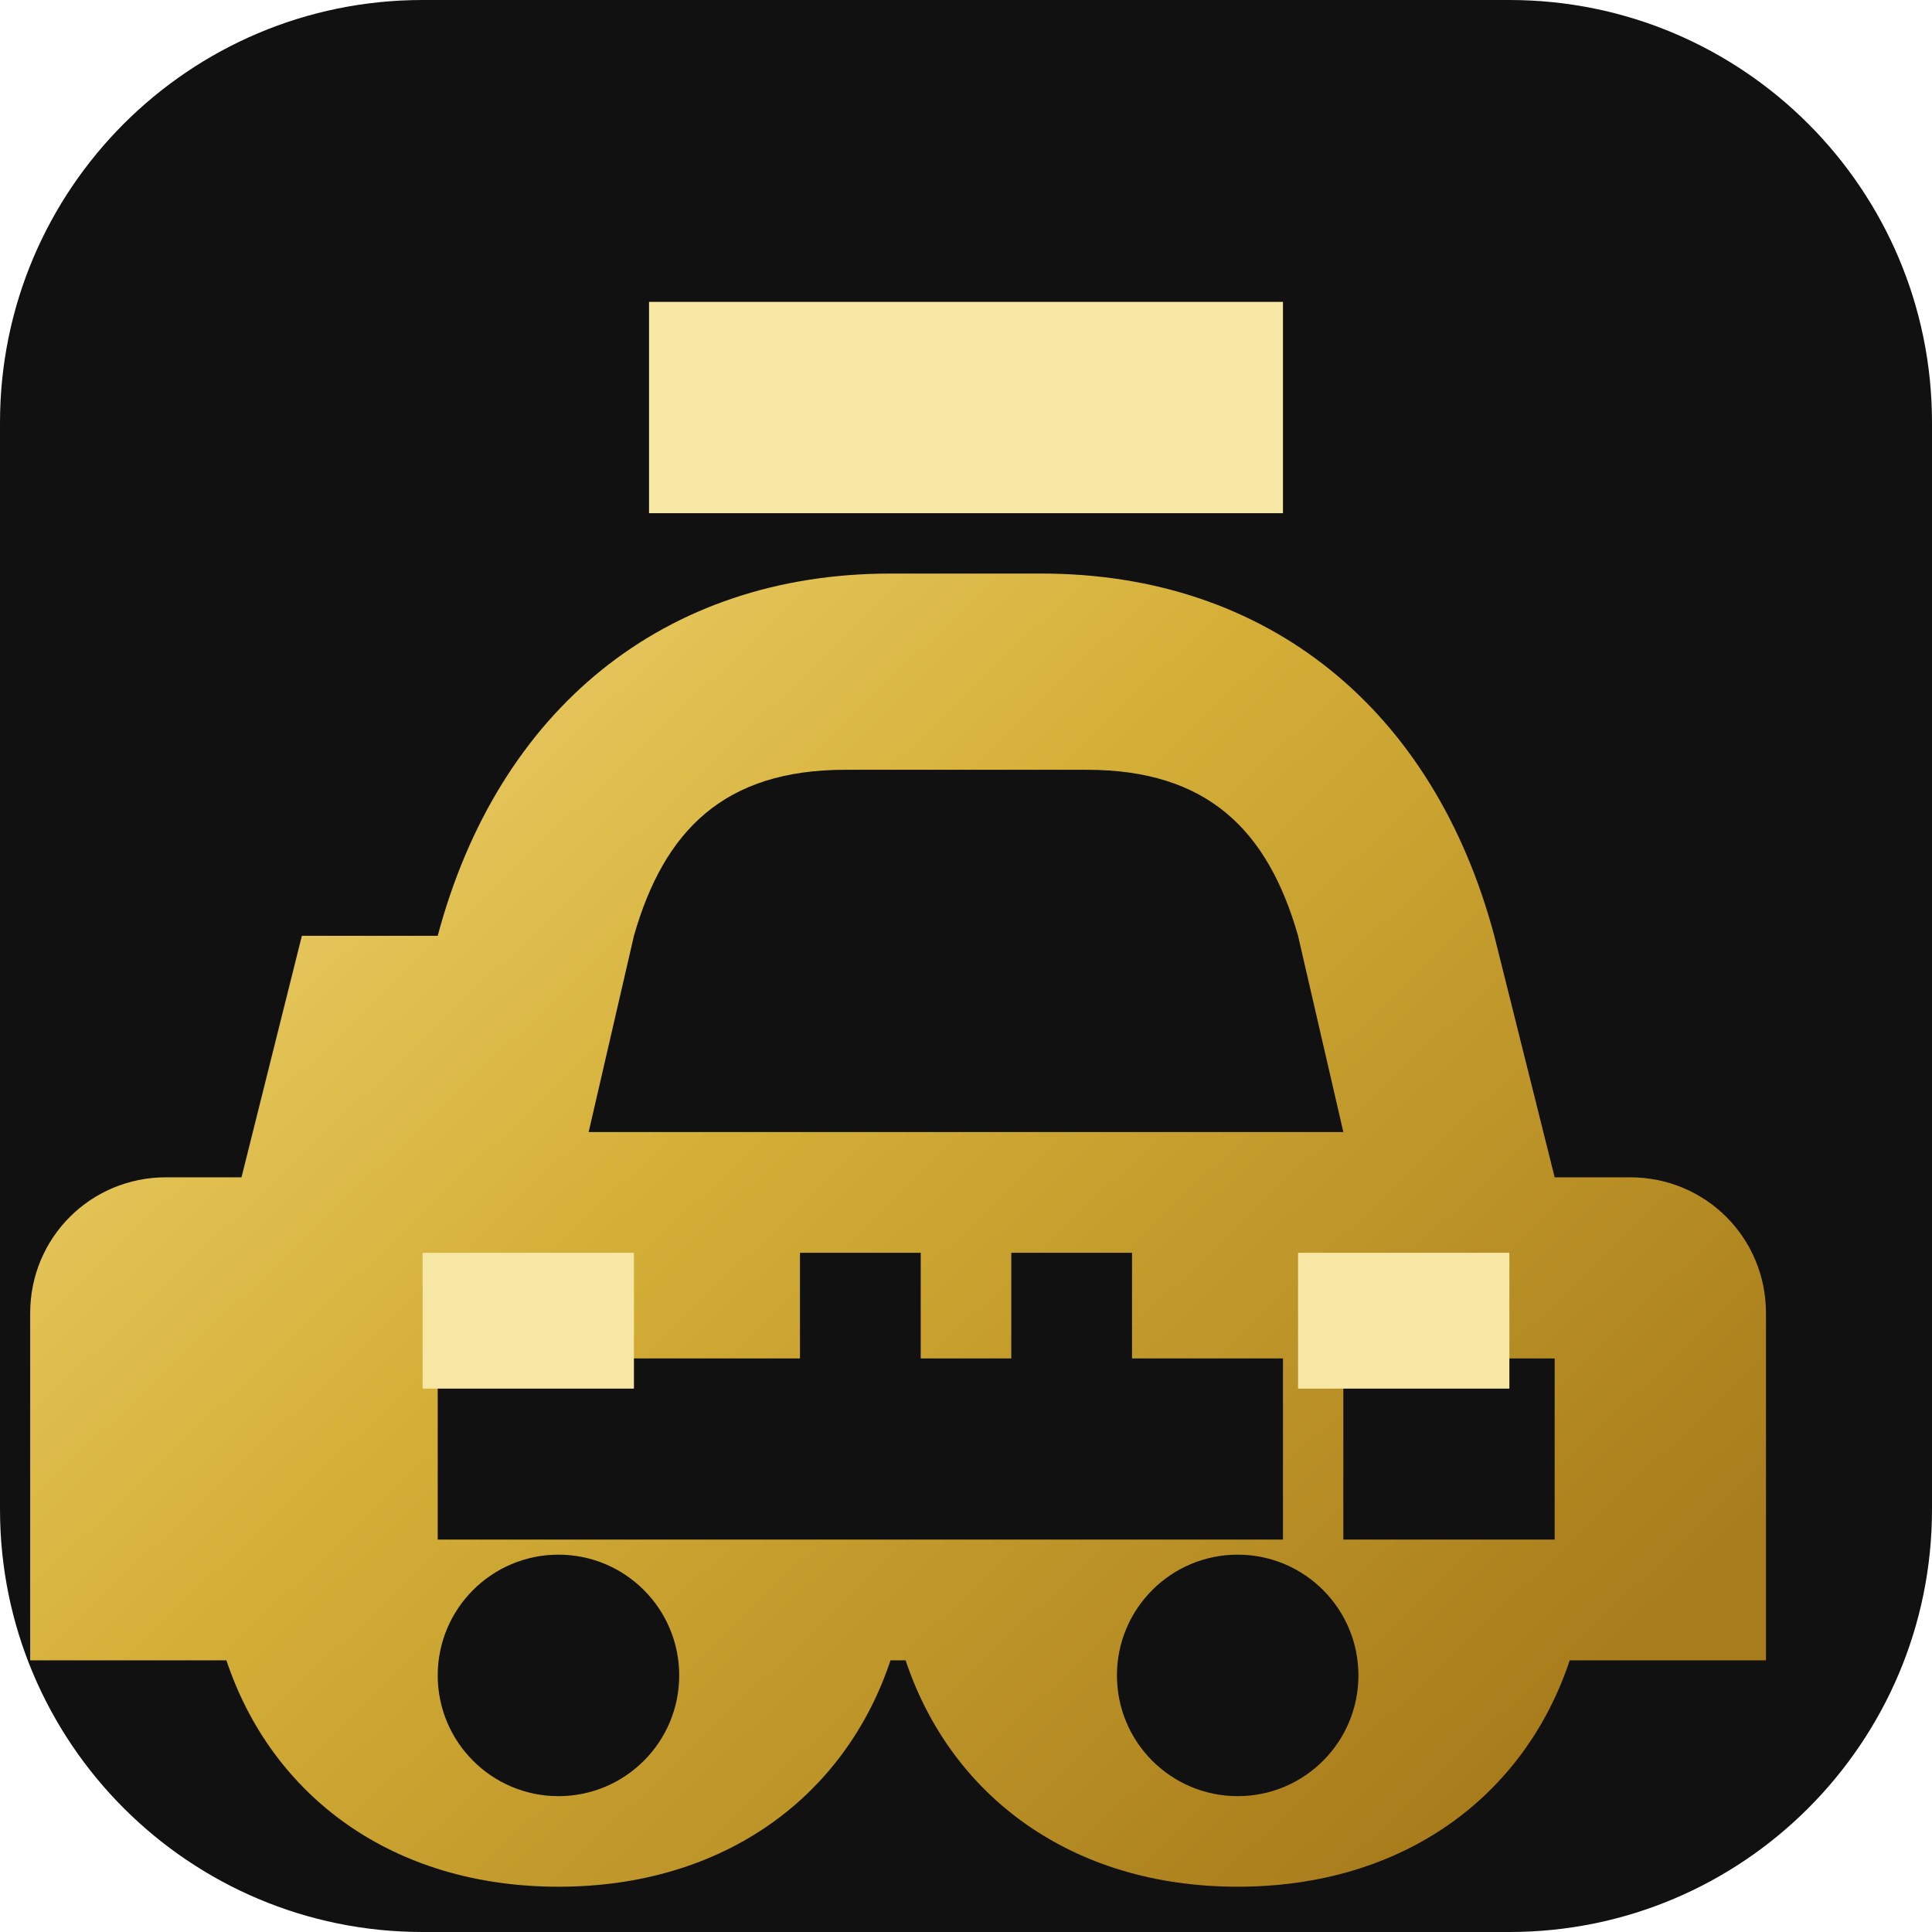
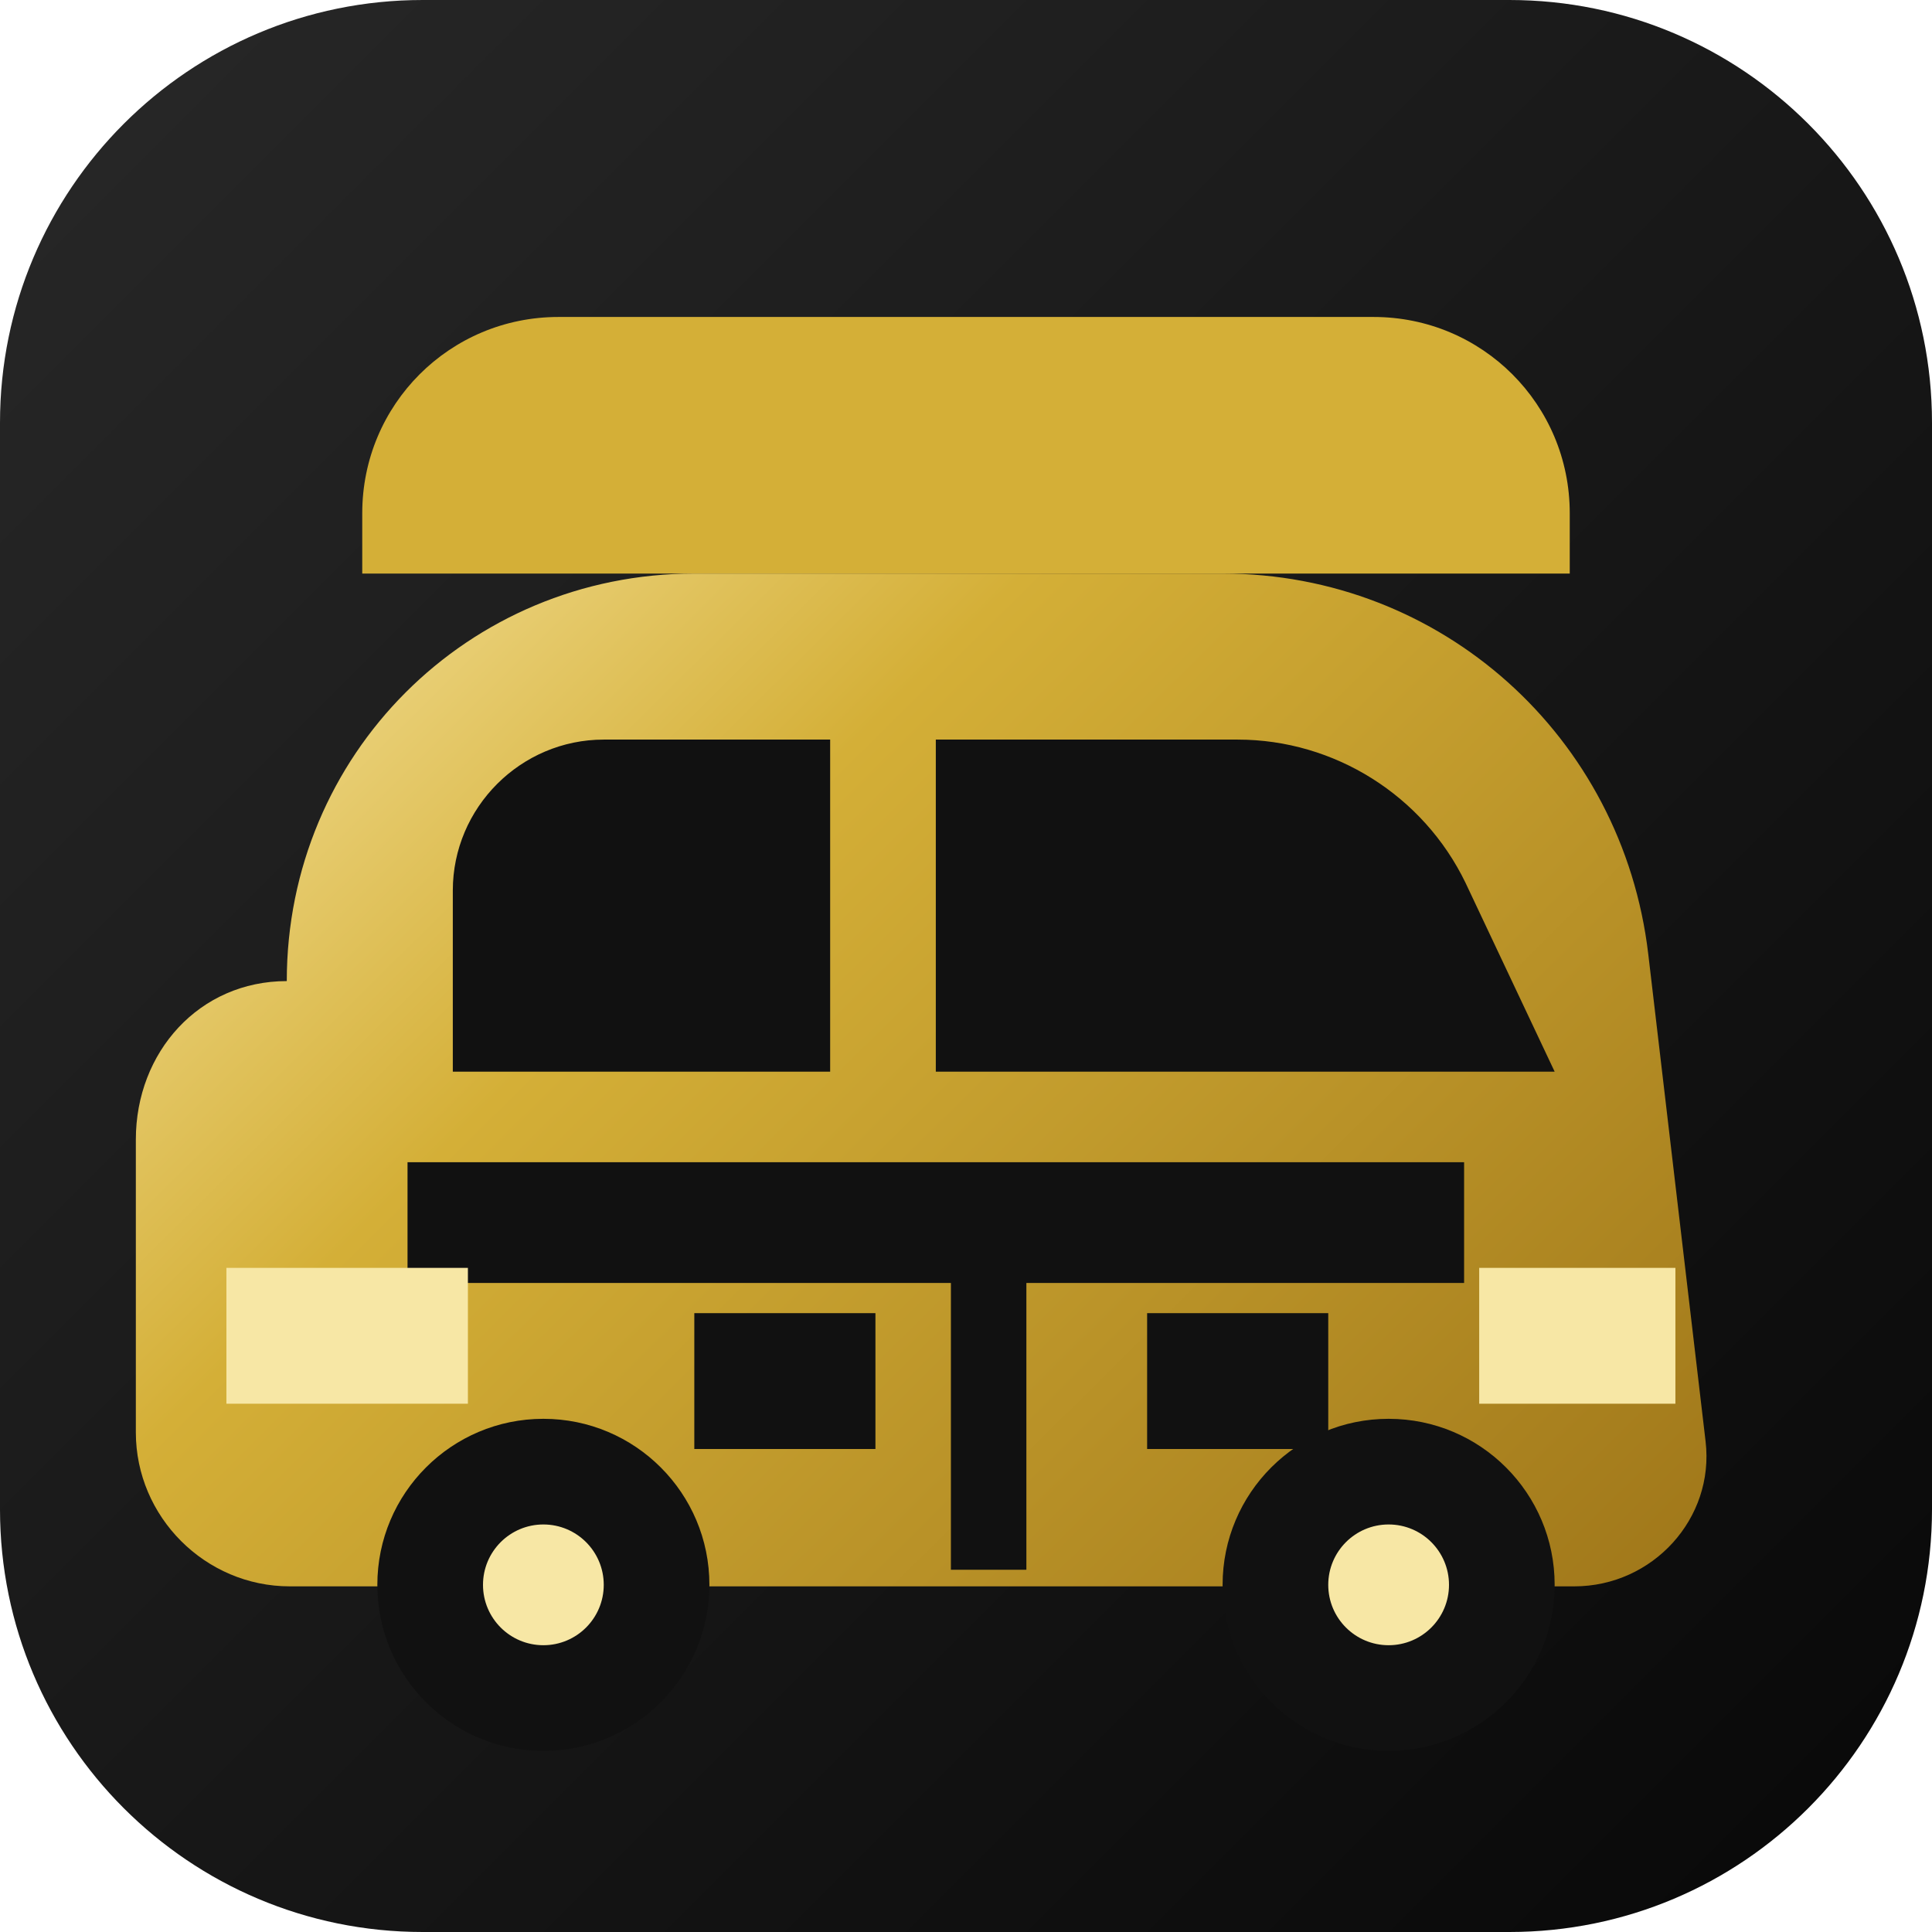
<svg xmlns="http://www.w3.org/2000/svg" viewBox="0 0 128 128" role="img" aria-label="Premium Maxi Taxi Melbourne">
  <defs>
-     <linearGradient id="pmtFavGold" x1="24" x2="108" y1="22" y2="110" gradientUnits="userSpaceOnUse">
-       <stop stop-color="#F3D878" />
-       <stop offset=".45" stop-color="#D4AF37" />
-       <stop offset="1" stop-color="#A87C1B" />
+     <linearGradient id="pmtFavGold" x1="17" x2="111" y1="17" y2="112" gradientUnits="userSpaceOnUse">
+       <stop stop-color="#FFF1B8" />
+       <stop offset=".38" stop-color="#D4AF37" />
+       <stop offset="1" stop-color="#9D7418" />
+     </linearGradient>
+     <linearGradient id="pmtFavBlack" x1="0" x2="128" y1="0" y2="128" gradientUnits="userSpaceOnUse">
+       <stop stop-color="#282828" />
+       <stop offset="1" stop-color="#080808" />
    </linearGradient>
  </defs>
-   <rect width="128" height="128" rx="28" fill="#111111" />
-   <path fill="url(#pmtFavGold)" d="M29 62c4-15 15-24 30-24h10c15 0 26 9 30 24l4 16h5c5 0 9 4 9 9v23h-13c-3 9-11 15-22 15s-19-6-22-15h-1c-3 9-11 15-22 15s-19-6-22-15H2V87c0-5 4-9 9-9h5l4-16Z" />
-   <path fill="#111111" d="M42 62c2-7 6-11 14-11h16c8 0 12 4 14 11l3 13H39l3-13Zm-13 28h56v12H29z" />
-   <path fill="#111111" d="M89 90h14v12H89z" />
-   <circle cx="37" cy="111" r="8" fill="#111111" />
-   <circle cx="82" cy="111" r="8" fill="#111111" />
-   <path fill="#F7E7A5" d="M43 20h42v14H43z" />
-   <path fill="#F7E7A5" d="M28 83h14v9H28zm58 0h14v9H86z" />
-   <path fill="#111111" d="M53 83h8v9h-8zm14 0h8v9h-8z" />
+   <rect width="128" height="128" rx="28" fill="url(#pmtFavBlack)" />
+   <path fill="#D4AF37" d="M37 21h54c7.2 0 13 5.8 13 13v4H24v-4c0-7.2 5.8-13 13-13Z" />
+   <path fill="url(#pmtFavGold)" d="M19 65c0-15 12-27 27-27h35c14.5 0 26.5 10.8 28.2 25.2l3.8 32.3c.6 5.1-3.5 9.6-8.7 9.6H19.2c-5.6 0-10.2-4.6-10.2-10.2V75.5C9 69.7 13.2 65 19 65Z" />
+   <path fill="#111111" d="M30 59c0-5.5 4.5-10 10-10h15v22H30V59Zm32-10h20c6.4 0 12.3 3.7 15.1 9.5L103 71H62V49Z" />
+   <path fill="#111111" d="M27 77h70v8H27zm36 8h5v19h-5z" />
+   <path fill="#F7E7A5" d="M15 84h16v9H15zm83 0h13v9H98z" />
+   <circle cx="36" cy="105" r="11" fill="#111111" />
+   <circle cx="36" cy="105" r="4" fill="#F7E7A5" />
+   <circle cx="92" cy="105" r="11" fill="#111111" />
+   <circle cx="92" cy="105" r="4" fill="#F7E7A5" />
+   <path fill="#111111" d="M46 87h12v9H46zm30 0h12v9H76z" />
</svg>
